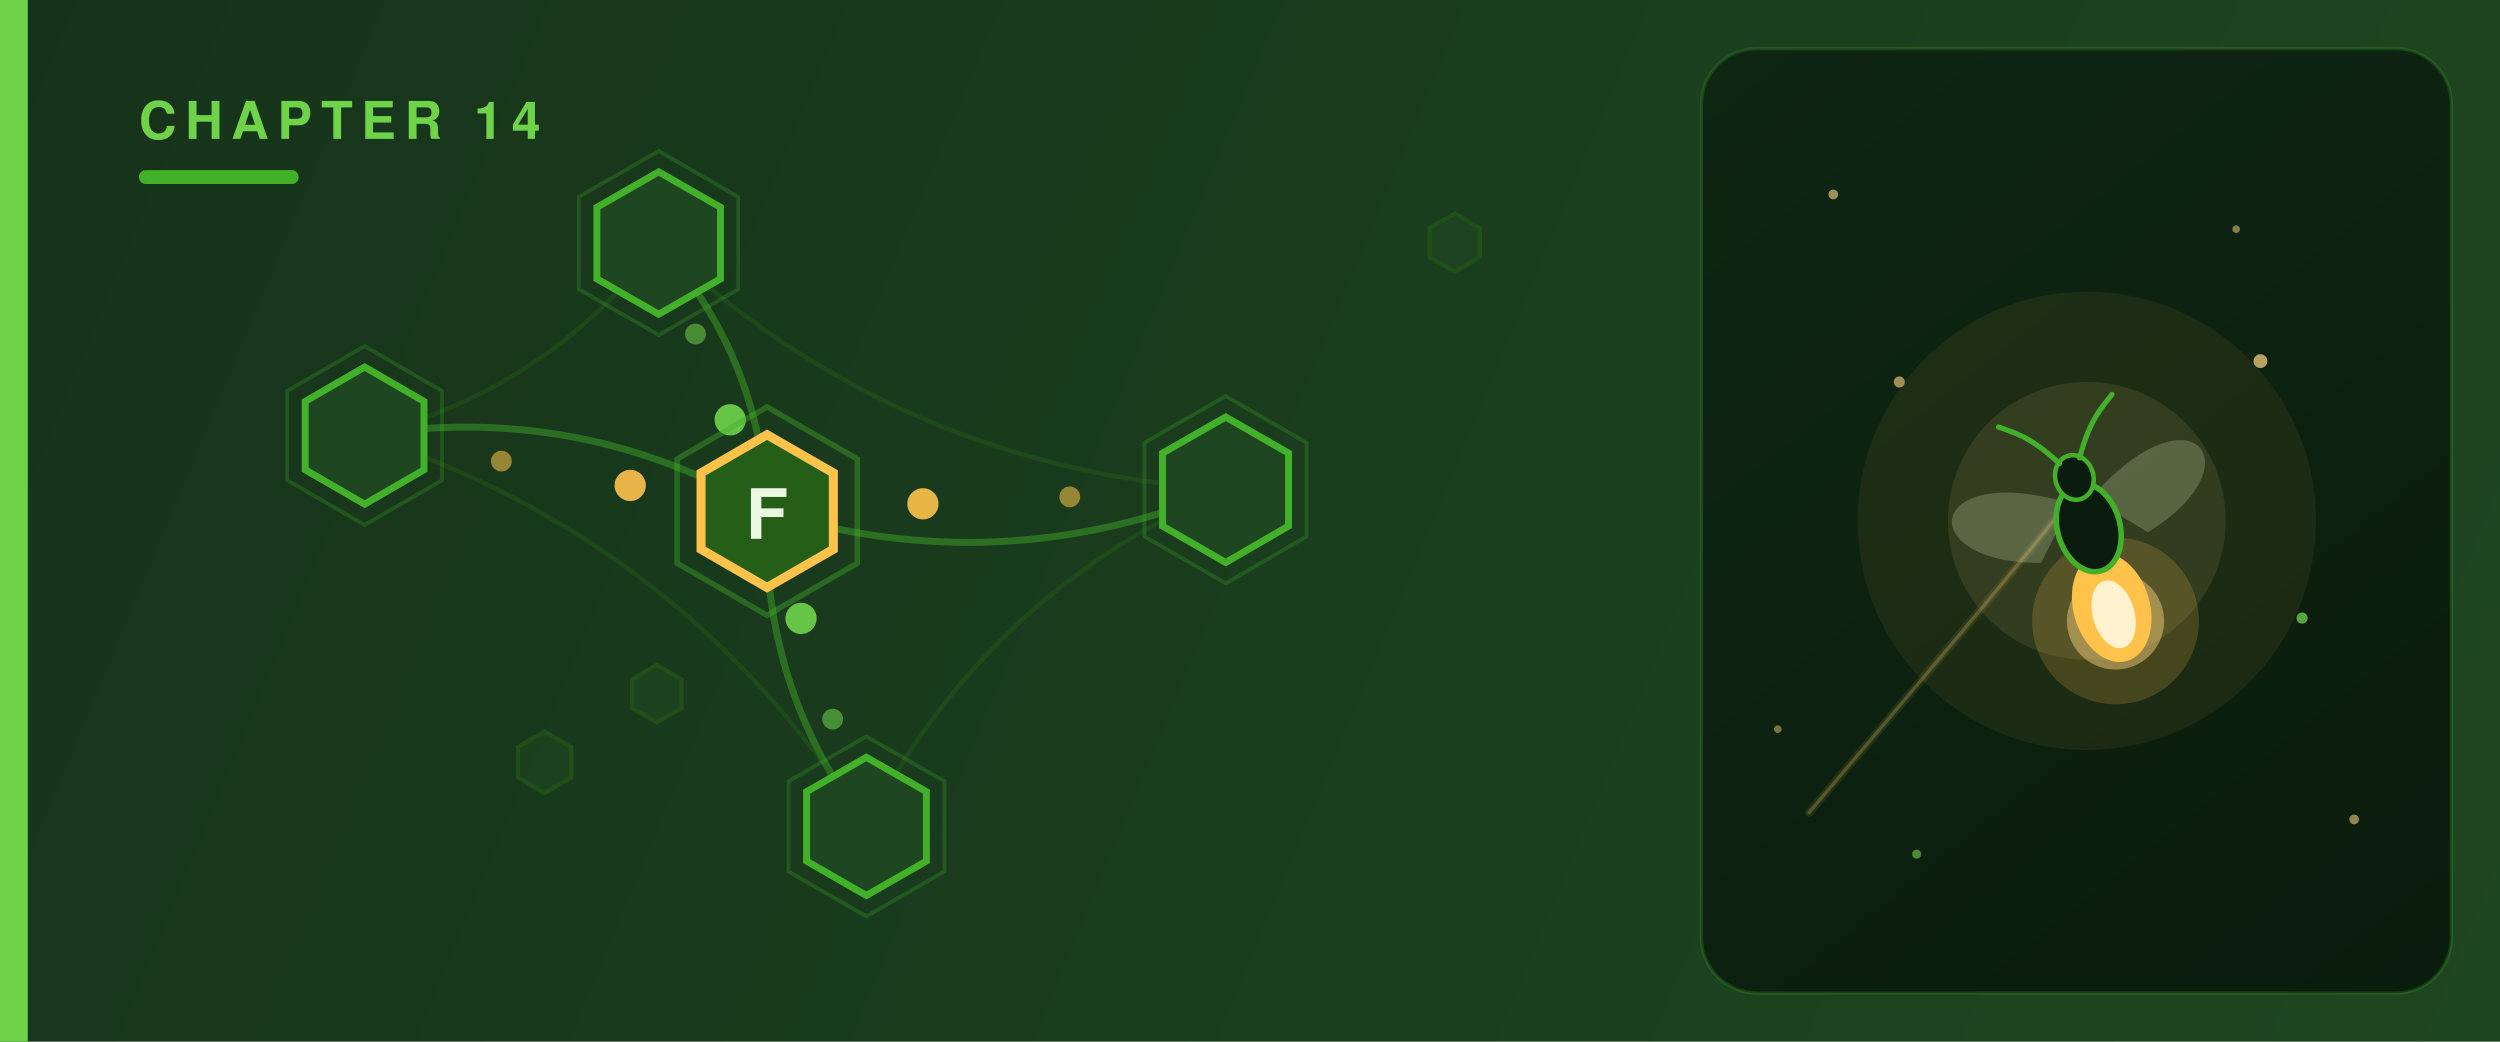
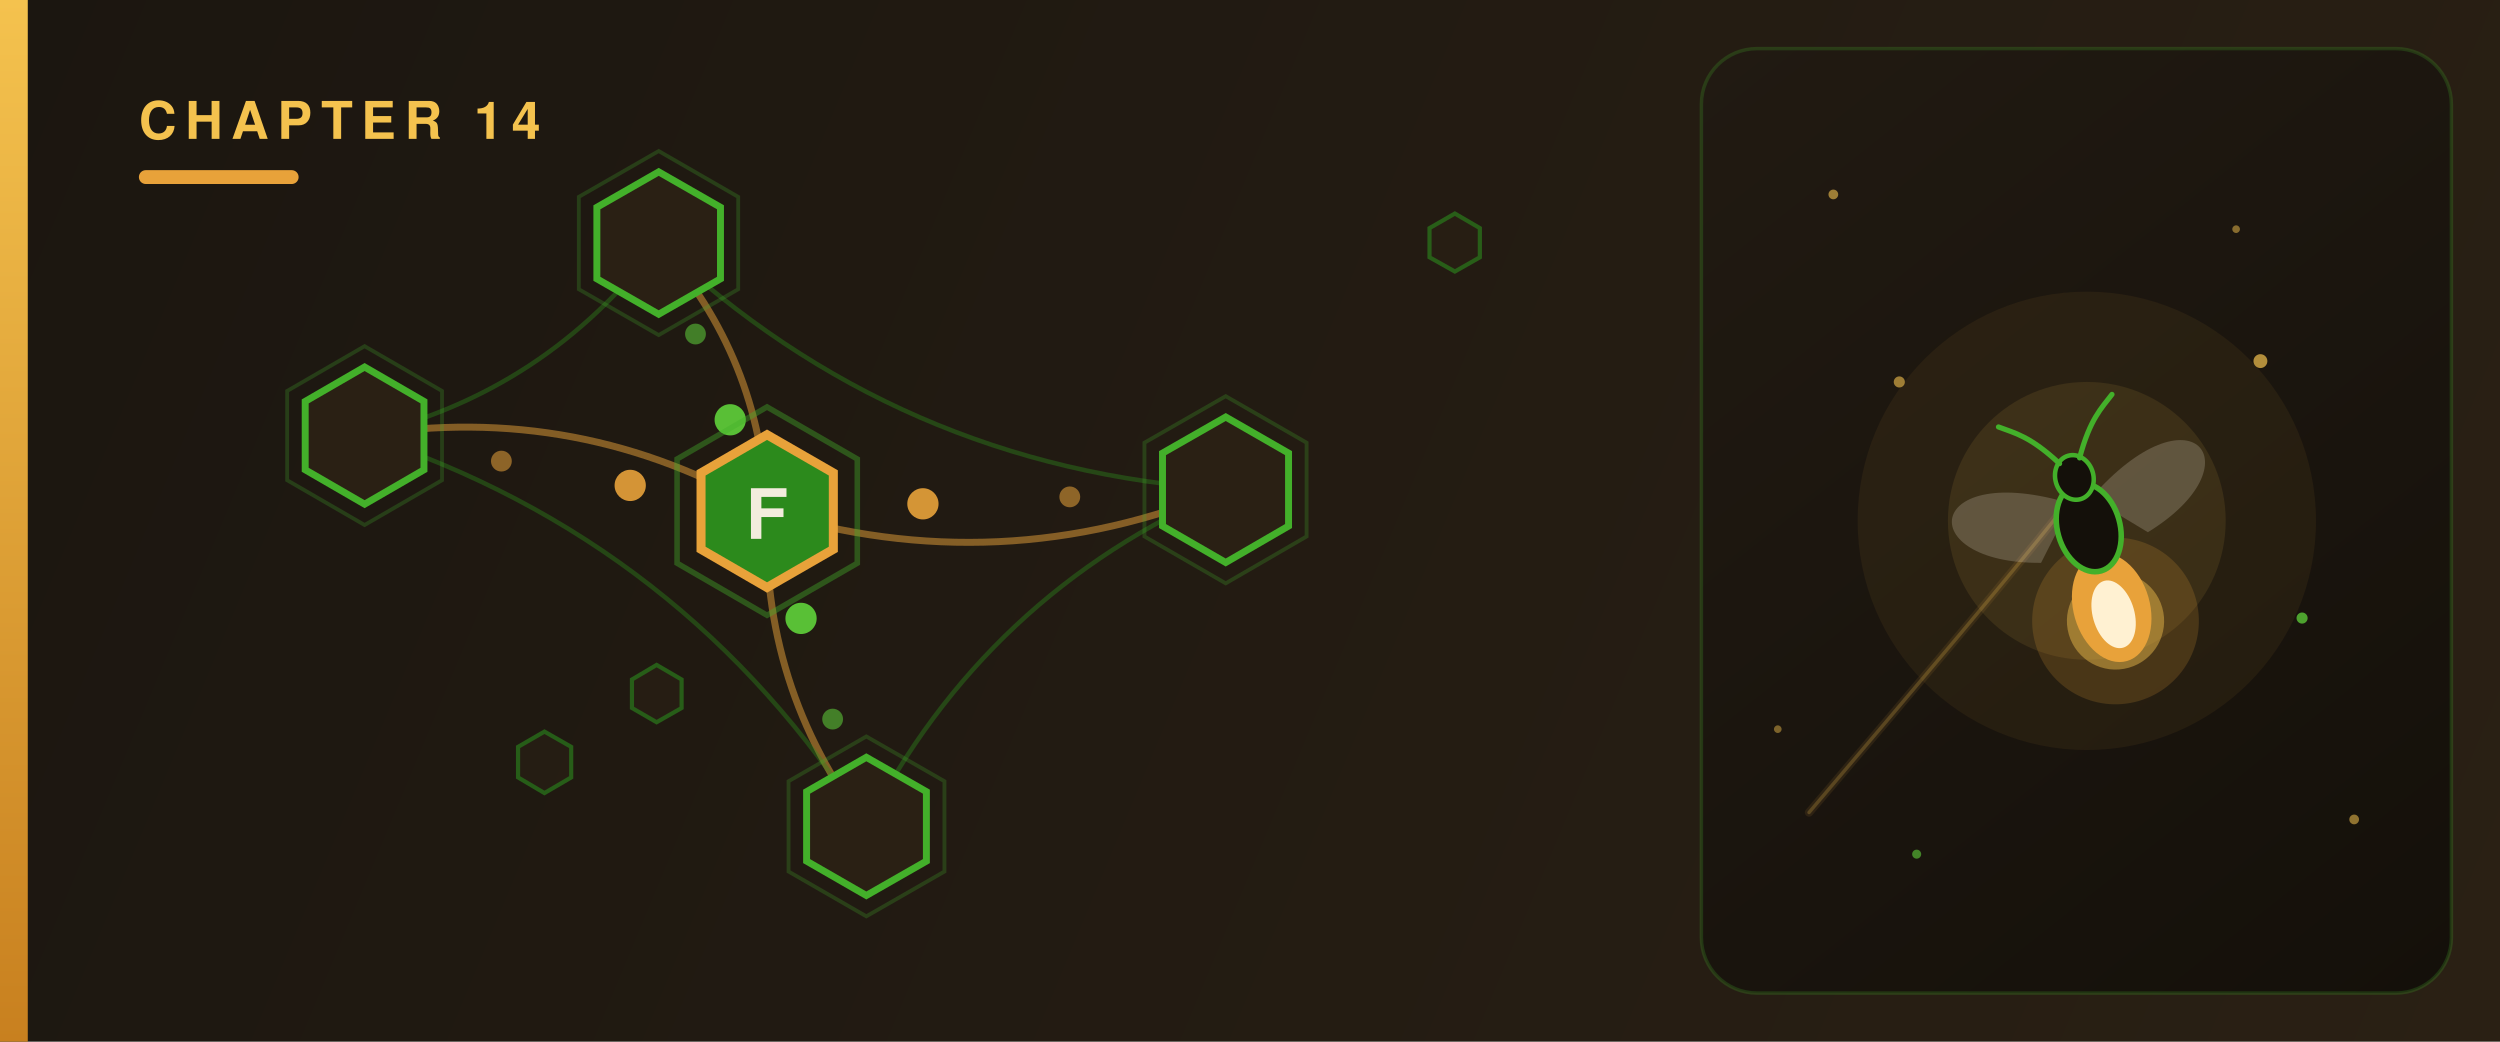
<svg xmlns="http://www.w3.org/2000/svg" viewBox="0 0 720 300" role="img" aria-label="Firefly for Java by Example — opener for chapter 14" font-family="Avenir Next,Avenir,Helvetica Neue,Helvetica,Arial,sans-serif">
  <defs>
    <linearGradient id="fld" x1="0" y1="0" x2="720" y2="300" gradientUnits="userSpaceOnUse">
-       <stop offset="0" stop-color="#16331a" />
-       <stop offset="1" stop-color="#1e4620" />
+       <stop offset="0" stop-color="#1B1610" />
+       <stop offset="1" stop-color="#2A2014" />
    </linearGradient>
    <linearGradient id="pnl" x1="490" y1="14" x2="706" y2="286" gradientUnits="userSpaceOnUse">
-       <stop offset="0" stop-color="#0f2613" />
-       <stop offset="1" stop-color="#0a1c0d" />
+       <stop offset="0" stop-color="#211A12" />
+       <stop offset="1" stop-color="#14100A" />
    </linearGradient>
-     <linearGradient id="grh" x1="0" y1="0" x2="720" y2="0" gradientUnits="userSpaceOnUse">
-       <stop offset="0" stop-color="#6fd34a" />
-       <stop offset="1" stop-color="#43b02a" />
+     <linearGradient id="grh" x1="0" y1="0" x2="0" y2="300" gradientUnits="userSpaceOnUse">
+       <stop offset="0" stop-color="#f4c24e" />
+       <stop offset="1" stop-color="#c8801f" />
    </linearGradient>
  </defs>
  <rect width="720" height="300" fill="url(#fld)" />
  <rect x="0" y="0" width="8" height="300" fill="url(#grh)" />
  <rect x="490" y="14" width="216" height="272" rx="16" fill="url(#pnl)" />
  <rect x="490" y="14" width="216" height="272" rx="16" fill="none" stroke="#43b02a" stroke-width="1" opacity="0.22" />
-   <g fill="#ffd980">
+   <g fill="#f4c24e">
    <circle cx="528" cy="56" r="1.4" opacity="0.6" />
    <circle cx="678" cy="236" r="1.4" opacity="0.55" />
    <circle cx="644" cy="66" r="1.1" opacity="0.5" />
    <circle cx="512" cy="210" r="1.1" opacity="0.45" />
  </g>
-   <circle cx="552" cy="246" r="1.3" fill="#6fd34a" opacity="0.6" />
-   <text x="40" y="40" fill="#6fd34a" font-size="15" font-weight="800" letter-spacing="2.5">CHAPTER 14</text>
-   <rect x="40" y="49" width="46" height="4" rx="2" fill="#43b02a" />
-   <polygon points="164.5,223.9 156.8,228.4 149.2,223.9 149.2,215.1 156.8,210.7 164.5,215.1" fill="#1e4620" stroke="#255e17" stroke-width="1.2" opacity="0.6" />
-   <polygon points="196.3,203.9 189.1,208.0 182.0,203.9 182.0,195.7 189.1,191.5 196.3,195.7" fill="#1e4620" stroke="#255e17" stroke-width="1.2" opacity="0.6" />
-   <polygon points="426.2,74.1 419.0,78.2 411.7,74.1 411.7,65.7 419.0,61.5 426.2,65.7" fill="#1e4620" stroke="#255e17" stroke-width="1.2" opacity="0.6" />
-   <g fill="none" stroke="#43b02a" stroke-width="2" opacity="0.45">
+   <circle cx="552" cy="246" r="1.3" fill="#5fd13a" opacity="0.6" />
+   <text x="40" y="40" fill="#f4c24e" font-size="15" font-weight="800" letter-spacing="2.5">CHAPTER 14</text>
+   <rect x="40" y="49" width="46" height="4" rx="2" fill="#e8a23a" />
+   <polygon points="164.5,223.9 156.8,228.4 149.2,223.9 149.2,215.1 156.8,210.7 164.5,215.1" fill="#2A2014" stroke="#2c8a1c" stroke-width="1.2" opacity="0.6" />
+   <polygon points="196.3,203.9 189.1,208.0 182.0,203.9 182.0,195.7 189.1,191.5 196.3,195.7" fill="#2A2014" stroke="#2c8a1c" stroke-width="1.2" opacity="0.6" />
+   <polygon points="426.2,74.1 419.0,78.2 411.7,74.1 411.7,65.7 419.0,61.5 426.2,65.7" fill="#2A2014" stroke="#2c8a1c" stroke-width="1.2" opacity="0.6" />
+   <g fill="none" stroke="#e8a23a" stroke-width="2" opacity="0.50">
    <path d="M220.9,147.2 Q288.1,167.9 353.0,141.0" />
    <path d="M220.9,147.2 Q218.9,197.7 249.5,238.0" />
    <path d="M220.9,147.2 Q166.9,115.4 105.0,125.4" />
    <path d="M220.9,147.2 Q219.2,103.0 189.7,70.0" />
  </g>
-   <g fill="none" stroke="#255e17" stroke-width="1.3" opacity="0.4">
+   <g fill="none" stroke="#2c8a1c" stroke-width="1.3" opacity="0.4">
    <path d="M353.0,141.0 Q283.8,170.9 249.5,238.0" />
    <path d="M249.5,238.0 Q197.5,155.7 105.0,125.4" />
    <path d="M105.0,125.4 Q157.3,113.0 189.7,70.0" />
    <path d="M189.7,70.0 Q258.5,134.9 353.0,141.0" />
  </g>
-   <circle cx="265.8" cy="145.1" r="4.5" fill="#ffc24b" opacity="0.9" />
-   <circle cx="308.1" cy="143.1" r="3.0" fill="#ffc24b" opacity="0.55" />
-   <circle cx="230.7" cy="178.1" r="4.5" fill="#6fd34a" opacity="0.9" />
-   <circle cx="239.8" cy="207.1" r="3.0" fill="#6fd34a" opacity="0.55" />
-   <circle cx="181.5" cy="139.8" r="4.5" fill="#ffc24b" opacity="0.9" />
-   <circle cx="144.4" cy="132.8" r="3.0" fill="#ffc24b" opacity="0.55" />
-   <circle cx="210.3" cy="120.9" r="4.5" fill="#6fd34a" opacity="0.9" />
-   <circle cx="200.3" cy="96.2" r="3.0" fill="#6fd34a" opacity="0.55" />
+   <circle cx="265.8" cy="145.1" r="4.5" fill="#e8a23a" opacity="0.9" />
+   <circle cx="308.1" cy="143.1" r="3.0" fill="#e8a23a" opacity="0.55" />
+   <circle cx="230.7" cy="178.1" r="4.5" fill="#5fd13a" opacity="0.9" />
+   <circle cx="239.8" cy="207.1" r="3.0" fill="#5fd13a" opacity="0.55" />
+   <circle cx="181.5" cy="139.8" r="4.5" fill="#e8a23a" opacity="0.9" />
+   <circle cx="144.4" cy="132.8" r="3.0" fill="#e8a23a" opacity="0.55" />
+   <circle cx="210.3" cy="120.9" r="4.5" fill="#5fd13a" opacity="0.9" />
+   <circle cx="200.3" cy="96.2" r="3.0" fill="#5fd13a" opacity="0.55" />
  <polygon points="376.3,154.5 353.0,168.0 329.6,154.5 329.6,127.5 353.0,114.1 376.3,127.5" fill="none" stroke="#43b02a" stroke-width="1.1" opacity="0.25" />
-   <polygon points="371.1,151.5 353.0,162.0 334.8,151.5 334.8,130.5 353.0,120.1 371.1,130.5" fill="#1e4620" stroke="#43b02a" stroke-width="2.0" />
+   <polygon points="371.1,151.5 353.0,162.0 334.8,151.5 334.8,130.5 353.0,120.1 371.1,130.5" fill="#2A2014" stroke="#43b02a" stroke-width="2.0" />
  <polygon points="272.0,251.0 249.5,263.9 227.1,251.0 227.1,225.0 249.5,212.1 272.0,225.0" fill="none" stroke="#43b02a" stroke-width="1.1" opacity="0.25" />
-   <polygon points="266.8,248.0 249.5,257.9 232.3,248.0 232.3,228.0 249.5,218.1 266.8,228.0" fill="#1e4620" stroke="#43b02a" stroke-width="2.0" />
+   <polygon points="266.8,248.0 249.5,257.9 232.3,248.0 232.3,228.0 249.5,218.1 266.8,228.0" fill="#2A2014" stroke="#43b02a" stroke-width="2.0" />
  <polygon points="127.3,138.3 105.0,151.2 82.7,138.3 82.7,112.6 105.0,99.7 127.3,112.6" fill="none" stroke="#43b02a" stroke-width="1.1" opacity="0.25" />
-   <polygon points="122.1,135.3 105.0,145.2 87.9,135.3 87.9,115.6 105.0,105.7 122.1,115.6" fill="#1e4620" stroke="#43b02a" stroke-width="2.0" />
+   <polygon points="122.1,135.3 105.0,145.2 87.9,135.3 87.9,115.6 105.0,105.7 122.1,115.6" fill="#2A2014" stroke="#43b02a" stroke-width="2.0" />
  <polygon points="212.6,83.3 189.7,96.5 166.7,83.3 166.7,56.7 189.7,43.5 212.6,56.7" fill="none" stroke="#43b02a" stroke-width="1.1" opacity="0.25" />
-   <polygon points="207.5,80.3 189.7,90.5 171.9,80.3 171.9,59.7 189.7,49.5 207.5,59.7" fill="#1e4620" stroke="#43b02a" stroke-width="2.0" />
+   <polygon points="207.5,80.3 189.7,90.5 171.9,80.3 171.9,59.7 189.7,49.5 207.5,59.7" fill="#2A2014" stroke="#43b02a" stroke-width="2.0" />
  <polygon points="246.9,162.2 220.9,177.2 195.0,162.2 195.0,132.2 220.9,117.2 246.9,132.2" fill="none" stroke="#43b02a" stroke-width="1.6" opacity="0.4" />
-   <polygon points="240.0,158.2 220.9,169.2 201.9,158.2 201.9,136.2 220.9,125.2 240.0,136.2" fill="#255e17" stroke="#ffc24b" stroke-width="2.6" />
-   <text x="220.9" y="148.2" text-anchor="middle" dominant-baseline="middle" fill="#eaf6df" font-size="20" font-weight="800" letter-spacing="-1">F</text>
+   <polygon points="240.0,158.2 220.9,169.2 201.9,158.2 201.9,136.2 220.9,125.2 240.0,136.2" fill="#2c8a1c" stroke="#e8a23a" stroke-width="2.6" />
+   <text x="220.9" y="148.2" text-anchor="middle" dominant-baseline="middle" fill="#f3ecdd" font-size="20" font-weight="800" letter-spacing="-1">F</text>
  <g transform="translate(601,150)">
-     <circle r="66" fill="#ffc24b" opacity="0.07" />
-     <circle r="40" fill="#ffd980" opacity="0.10" />
-     <path d="M-80,84 C-46,44 -24,18 -8,-2" fill="none" stroke="#ffc24b" stroke-width="2.4" opacity="0.10" stroke-linecap="round" />
-     <path d="M-80,84 C-46,44 -24,18 -8,-2" fill="none" stroke="#ffd980" stroke-width="1" opacity="0.22" stroke-linecap="round" />
+     <circle r="66" fill="#e8a23a" opacity="0.07" />
+     <circle r="40" fill="#f4c24e" opacity="0.10" />
+     <path d="M-80,84 C-46,44 -24,18 -8,-2" fill="none" stroke="#e8a23a" stroke-width="2.4" opacity="0.10" stroke-linecap="round" />
+     <path d="M-80,84 C-46,44 -24,18 -8,-2" fill="none" stroke="#f4c24e" stroke-width="1" opacity="0.22" stroke-linecap="round" />
    <g transform="rotate(-16)">
-       <circle cx="0" cy="30" r="24" fill="#ffc24b" opacity="0.18" />
-       <circle cx="0" cy="30" r="14" fill="#ffd980" opacity="0.45" />
-       <path d="M-3,-6 C-40,-30 -52,-2 -16,8 Z" fill="#ddf0c4" opacity="0.22" />
-       <path d="M3,-6 C40,-30 52,-2 16,8 Z" fill="#ddf0c4" opacity="0.22" />
-       <ellipse cx="0" cy="26" rx="11" ry="16" fill="#ffc24b" />
-       <ellipse cx="0" cy="28" rx="6" ry="10" fill="#fff2cf" />
-       <ellipse cx="0" cy="2" rx="9" ry="13" fill="#0a1c0d" stroke="#43b02a" stroke-width="1.6" />
-       <ellipse cx="0" cy="-13" rx="5.5" ry="6.5" fill="#0a1c0d" stroke="#43b02a" stroke-width="1.3" />
+       <circle cx="0" cy="30" r="24" fill="#e8a23a" opacity="0.18" />
+       <circle cx="0" cy="30" r="14" fill="#f4c24e" opacity="0.45" />
+       <path d="M-3,-6 C-40,-30 -52,-2 -16,8 Z" fill="#f3ecdd" opacity="0.20" />
+       <path d="M3,-6 C40,-30 52,-2 16,8 Z" fill="#f3ecdd" opacity="0.20" />
+       <ellipse cx="0" cy="26" rx="11" ry="16" fill="#e8a23a" />
+       <ellipse cx="0" cy="28" rx="6" ry="10" fill="#fff1d2" />
+       <ellipse cx="0" cy="2" rx="9" ry="13" fill="#14100A" stroke="#43b02a" stroke-width="1.6" />
+       <ellipse cx="0" cy="-13" rx="5.5" ry="6.5" fill="#14100A" stroke="#43b02a" stroke-width="1.3" />
      <path d="M-3,-18 C-9,-28 -13,-30 -17,-33" fill="none" stroke="#43b02a" stroke-width="1.5" stroke-linecap="round" />
      <path d="M3,-18 C9,-28 13,-30 17,-33" fill="none" stroke="#43b02a" stroke-width="1.5" stroke-linecap="round" />
    </g>
-     <circle cx="50" cy="-46" r="2" fill="#ffd980" opacity="0.7" />
-     <circle cx="62" cy="28" r="1.6" fill="#6fd34a" opacity="0.75" />
-     <circle cx="-54" cy="-40" r="1.6" fill="#ffd980" opacity="0.6" />
+     <circle cx="50" cy="-46" r="2" fill="#f4c24e" opacity="0.7" />
+     <circle cx="62" cy="28" r="1.6" fill="#5fd13a" opacity="0.75" />
+     <circle cx="-54" cy="-40" r="1.6" fill="#f4c24e" opacity="0.6" />
  </g>
</svg>
